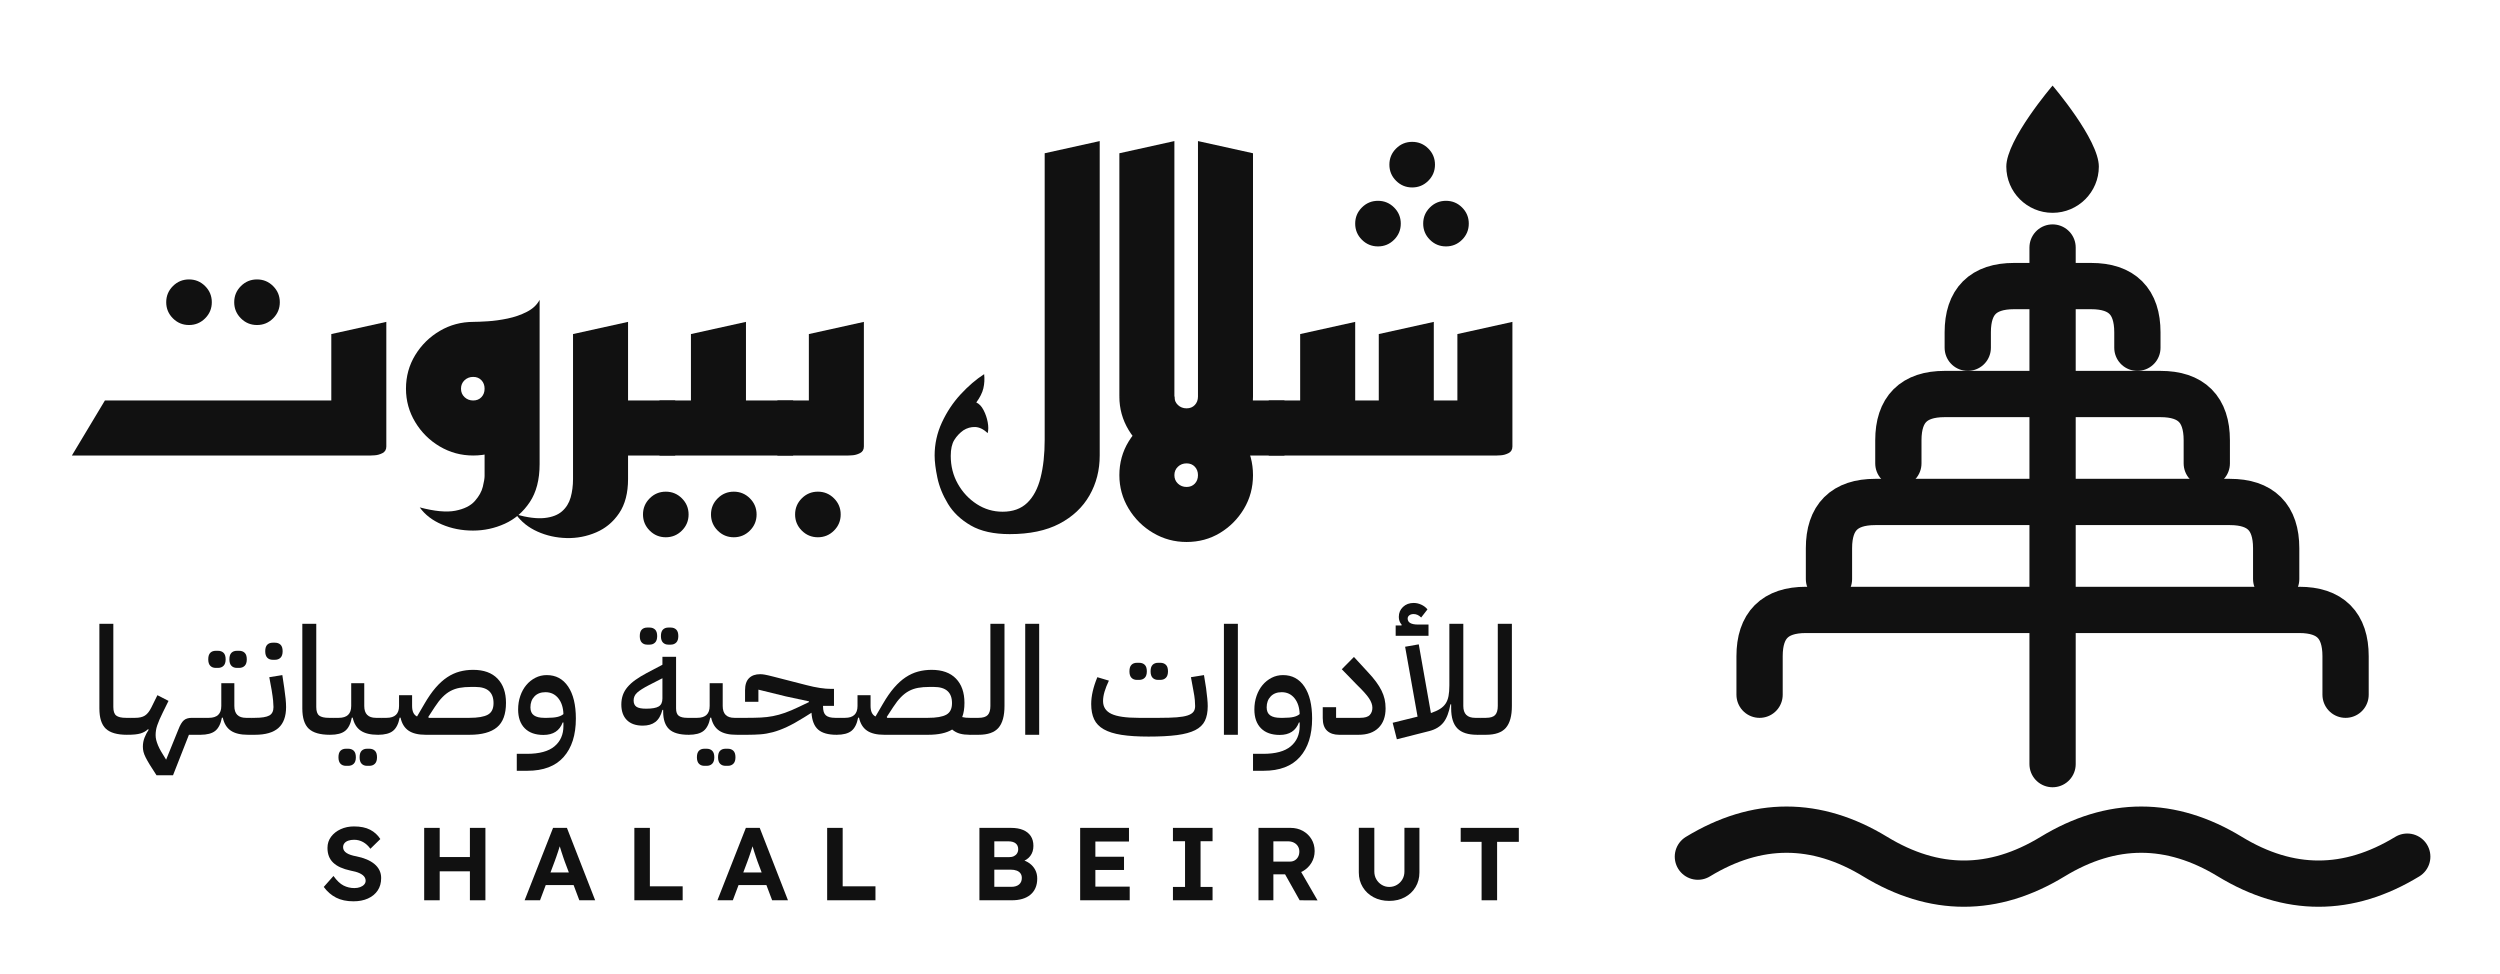
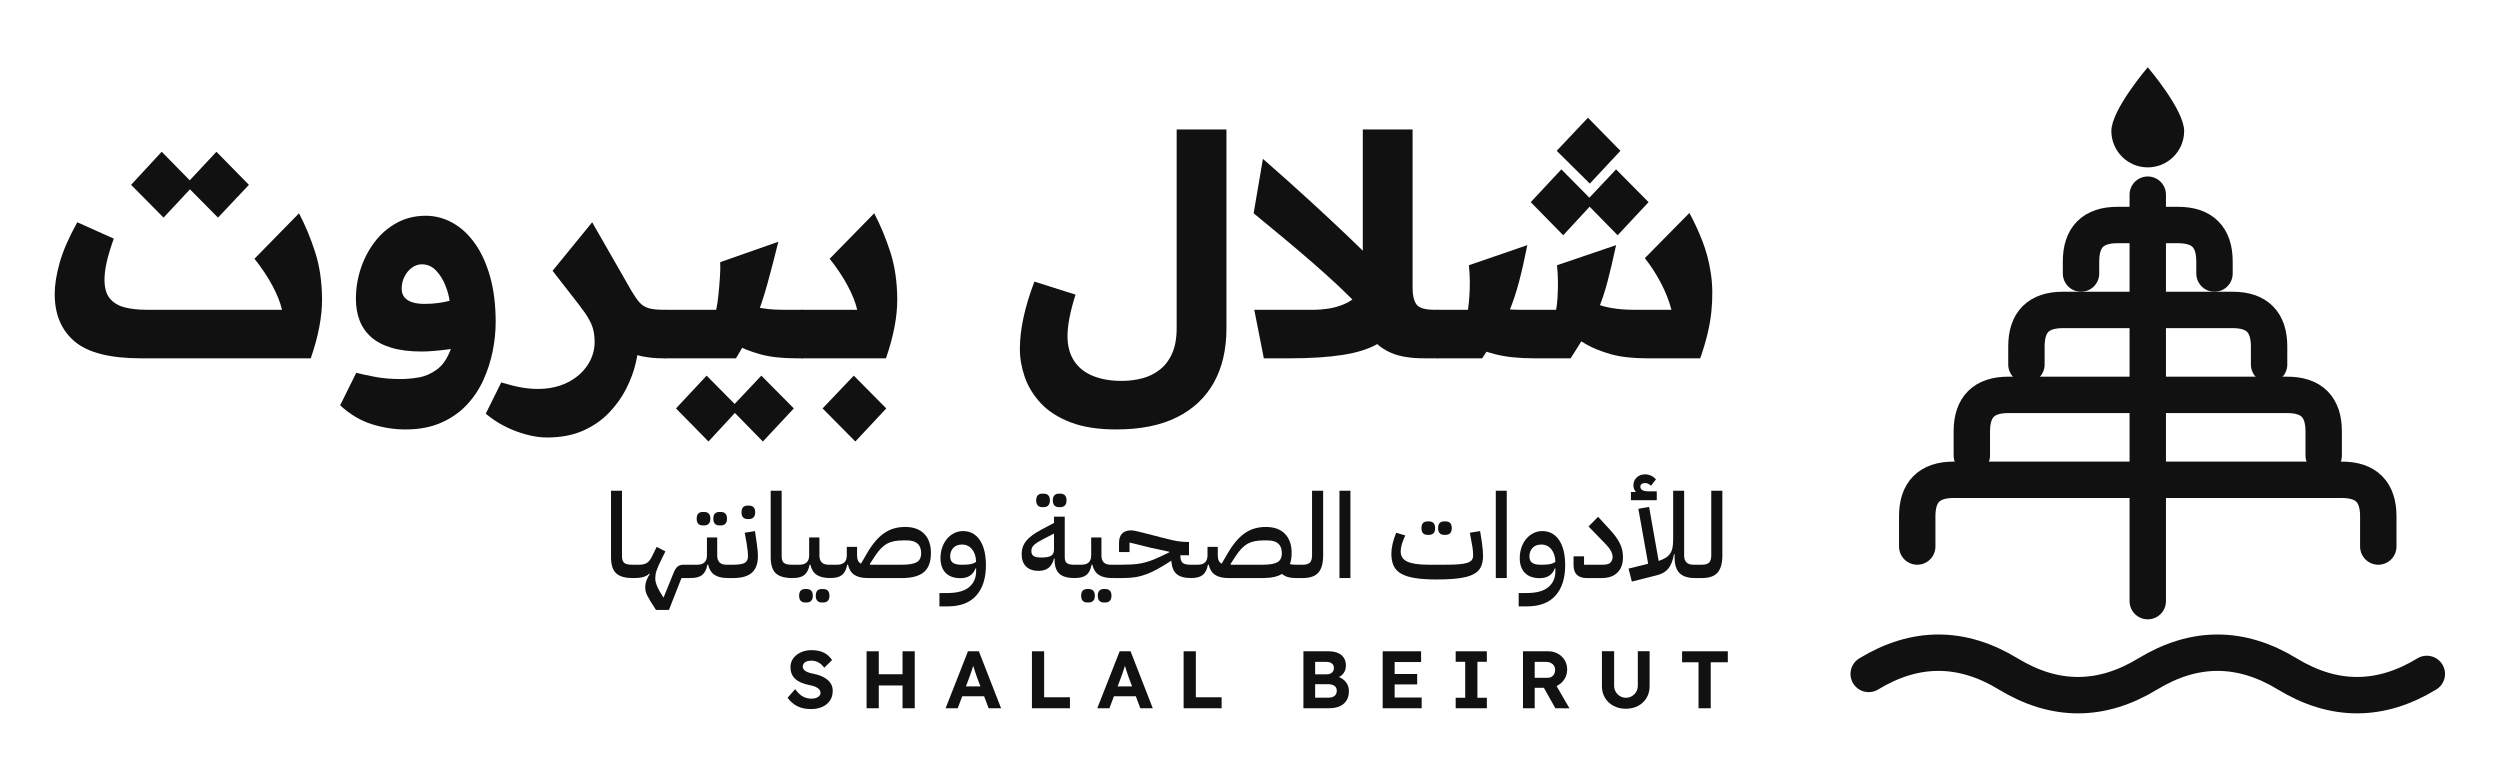
- <svg xmlns="http://www.w3.org/2000/svg" viewBox="0 0 483.4 188.0" width="483" height="188">
-   <g transform="translate(322.34 12) scale(1.490909) translate(-10 -1)">
+ <svg xmlns="http://www.w3.org/2000/svg" viewBox="0 0 614.4 188.0" width="614" height="188">
+   <g transform="translate(453.288 12) scale(1.490909) translate(-10 -1)">
    <path d="M60 4C60 4 54 11 54 14.5A6 6 0 0 0 66 14.5C66 11 60 4 60 4Z" fill="#111111" />
    <g fill="none" stroke="#111111" stroke-width="6" stroke-linecap="round" stroke-linejoin="round">
      <path d="M60 25V92" />
      <path d="M49 38V36Q49 30 55 30H65Q71 30 71 36V38" />
      <path d="M40 53V50Q40 44 46 44H74Q80 44 80 50V53" />
      <path d="M31 68V64Q31 58 37 58H83Q89 58 89 64V68" />
      <path d="M22 83V78Q22 72 28 72H92Q98 72 98 78V83" />
    </g>
    <path d="M14 104q11.5-7 23 0t23 0t23 0t23 0" fill="none" stroke="#111111" stroke-width="6" stroke-linecap="round" />
  </g>
  <g fill="#111111" transform="translate(12 88)">
-     <path transform="translate(20.14 -29.64) scale(0.076 -0.076)" d="M231,-58Q207,-58 190,-41Q173,-24 173,0Q173,24 190,41Q207,58 231,58Q255,58 272,41Q289,24 289,0Q289,-24 272,-41Q255,-58 231,-58ZM58,-58Q34,-58 17,-41Q0,-24 0,0Q0,24 17,41Q34,58 58,58Q82,58 99,41Q116,24 116,0Q116,-24 99,-41Q82,-58 58,-58Z" />
-     <path transform="translate(0.00 0.00) scale(0.076 -0.076)" d="M25,0L109,140L685,140L685,0L25,0ZM605,0L605,140L685,140L685,309L825,340L825,23Q825,11 815,6Q805,1 795,0.5Q785,0 785,0L605,0Z" />
-     <path transform="translate(64.60 0.00) scale(0.076 -0.076)" d="M60,-132Q117,-147 150.5,-140.5Q184,-134 200,-116Q216,-98 220.5,-79.5Q225,-61 225,-52L225,128L365,170L365,-22Q365,-81 340,-118.5Q315,-156 276.5,-173.5Q238,-191 195.5,-191Q153,-191 116.5,-175.5Q80,-160 60,-132ZM365,170L196,340Q209,340 233,341.5Q257,343 283.5,348.5Q310,354 332.5,365.5Q355,377 365,396L365,170ZM196,0Q150,0 111,23Q72,46 48.5,85Q25,124 25,170Q25,217 48.5,255.5Q72,294 111,317Q150,340 197,340Q243,340 281,317Q319,294 342,255.5Q365,217 365,170Q365,123 342,84.5Q319,46 281,23Q243,0 196,0ZM196,140Q209,140 217,148.5Q225,157 225,170Q225,183 217,191.5Q209,200 196,200Q183,200 174,191.5Q165,183 165,170Q165,157 174,148.5Q183,140 196,140Z" />
-     <path transform="translate(94.24 0.00) scale(0.076 -0.076)" d="M174,0L174,140L320,140L320,0L174,0ZM-85,-150Q-41,-162 -12.5,-159Q16,-156 32,-142Q48,-128 54,-106.5Q60,-85 60,-60L60,309L200,340L200,-60Q200,-113 177.5,-146.5Q155,-180 119,-195.5Q83,-211 43.5,-210Q4,-209 -30.5,-193.5Q-65,-178 -85,-150Z" />
-     <path transform="translate(112.33 11.40) scale(0.076 -0.076)" d="M231,-58Q207,-58 190,-41Q173,-24 173,0Q173,24 190,41Q207,58 231,58Q255,58 272,41Q289,24 289,0Q289,-24 272,-41Q255,-58 231,-58ZM58,-58Q34,-58 17,-41Q0,-24 0,0Q0,24 17,41Q34,58 58,58Q82,58 99,41Q116,24 116,0Q116,-24 99,-41Q82,-58 58,-58Z" />
-     <path transform="translate(117.04 0.00) scale(0.076 -0.076)" d="M100,0L100,140L320,140L320,0L100,0ZM-20,0L-20,140L60,140L60,309L200,340L200,23Q200,11 190,6Q180,1 170,0.5Q160,0 160,0L-20,0Z" />
-     <path transform="translate(141.74 11.40) scale(0.076 -0.076)" d="M58,-58Q34,-58 17,-41Q0,-24 0,0Q0,24 17,41Q34,58 58,58Q82,58 99,41Q116,24 116,0Q116,-24 99,-41Q82,-58 58,-58Z" />
-     <path transform="translate(139.84 0.00) scale(0.076 -0.076)" d="M-20,0L-20,140L60,140L60,309L200,340L200,23Q200,11 190,6Q180,1 170,0.5Q160,0 160,0L-20,0Z" />
-     <path transform="translate(166.82 0.00) scale(0.076 -0.076)" d="M305,40L305,769L445,800L445,0L305,40ZM216,-200Q155,-200 117,-178Q79,-156 59,-123Q39,-90 32,-56.5Q25,-23 25,0Q25,44 43.5,84Q62,124 91,155.5Q120,187 151,207Q153,188 149,171Q145,154 131,135Q142,130 149.5,115.5Q157,101 160,85Q163,69 160,57Q144,72 128,72.5Q112,73 98,64Q84,54 75,39.5Q66,25 66,-1Q66,-40 84,-72Q102,-104 132,-123.5Q162,-143 198,-143Q237,-143 260.5,-120.5Q284,-98 294.5,-56.5Q305,-15 305,40L305,309L445,340L445,0Q445,-56 419,-101.5Q393,-147 342.5,-173.5Q292,-200 216,-200Z" />
-     <path transform="translate(202.54 0.00) scale(0.076 -0.076)" d="M165,80L25,150L25,769L165,800L165,80Z" />
-     <path transform="translate(202.54 0.00) scale(0.076 -0.076)" d="M175,0L225,140L445,140L445,0L175,0ZM196,-20Q150,-20 111,3Q72,26 48.5,65Q25,104 25,150L165,150Q165,137 174,128.5Q183,120 196,120Q209,120 217,128.5Q225,137 225,150L365,150Q365,103 342,64.5Q319,26 281,3Q243,-20 196,-20ZM225,100L225,800L365,769L365,150L225,100ZM196,-220Q150,-220 111,-197Q72,-174 48.5,-135Q25,-96 25,-50Q25,-3 48.5,35.5Q72,74 111,97Q150,120 197,120Q243,120 281,97Q319,74 342,35.5Q365,-3 365,-50Q365,-97 342,-135.5Q319,-174 281,-197Q243,-220 196,-220ZM196,-80Q209,-80 217,-71.5Q225,-63 225,-50Q225,-37 217,-28.5Q209,-20 196,-20Q183,-20 174,-28.5Q165,-37 165,-50Q165,-63 174,-71.5Q183,-80 196,-80Z" />
-     <path transform="translate(250.04 -44.84) scale(0.076 -0.076)" d="M145,92Q121,92 104,109Q87,126 87,150Q87,174 104,191Q121,208 145,208Q169,208 186,191Q203,174 203,150Q203,126 186,109Q169,92 145,92ZM231,-58Q207,-58 190,-41Q173,-24 173,0Q173,24 190,41Q207,58 231,58Q255,58 272,41Q289,24 289,0Q289,-24 272,-41Q255,-58 231,-58ZM58,-58Q34,-58 17,-41Q0,-24 0,0Q0,24 17,41Q34,58 58,58Q82,58 99,41Q116,24 116,0Q116,-24 99,-41Q82,-58 58,-58Z" />
-     <path transform="translate(234.84 0.00) scale(0.076 -0.076)" d="M-20,0L-20,140L60,140L60,309L200,340L200,140L260,140L260,309L400,340L400,140L460,140L460,309L600,340L600,23Q600,11 590,6Q580,1 570,0.5Q560,0 560,0L-20,0Z" />
+     <path transform="translate(0.00 0.00) scale(0.076 -0.076)" d="M298,0Q148,0 83.5,54.5Q19,109 19,208Q19,252 35,309Q51,366 92,440L210,387Q194,342 187,310.5Q180,279 180,254Q180,215 197,194Q214,173 244.5,165Q275,157 315,157L678,157L697,0L298,0ZM578,0L578,157L754,157Q746,192 723,235Q700,278 665,322L809,469Q839,412 861,344Q883,276 883.5,191.5Q884,107 847,0L578,0ZM578,157L588,157L588,0L578,0Q548,0 548,78Q548,157 578,157ZM371,455L266,561L365,668L470,561L371,455ZM547,455L442,561L542,668L647,561L547,455Z" />
+     <path transform="translate(71.59 0.00) scale(0.076 -0.076)" d="M277,461Q322,461 363,438.5Q404,416 435.5,372Q467,328 485,264Q503,200 503,117Q503,72 493.5,24Q484,-24 463.5,-69.5Q443,-115 409,-151Q375,-187 326,-208.5Q277,-230 211,-230Q157,-230 102.5,-213Q48,-196 0,-152L52,-47Q81,-54 116,-60.5Q151,-67 196,-67Q222,-67 253,-62Q284,-57 312.5,-36.5Q341,-16 358,30Q329,26 305,24Q281,22 264,22Q207,22 166.5,34Q126,46 100.5,68.5Q75,91 63,122.5Q51,154 51,192Q51,242 66.5,289.5Q82,337 111.5,376Q141,415 183,438Q225,461 277,461ZM199,225Q199,209 207.5,198Q216,187 232.5,181.5Q249,176 273,176Q297,176 318,179Q339,182 354,186Q351,209 340,236.5Q329,264 310,284Q291,304 264,304Q247,304 232,293Q217,282 208,264Q199,246 199,225Z" />
+     <path transform="translate(114.30 0.00) scale(0.076 -0.076)" d="M107,-256Q62,-256 7.5,-236Q-47,-216 -91,-179L-41,-78Q-1,-90 26,-94.5Q53,-99 77,-99Q131,-99 172.5,-78.5Q214,-58 237.5,-23Q261,12 261,53Q261,87 250.5,110.5Q240,134 223.5,155.5Q207,177 188,205L403,101Q403,89 403,77Q403,65 403,53Q403,23 393.5,-17Q384,-57 363,-98.5Q342,-140 307.5,-176Q273,-212 223.5,-234Q174,-256 107,-256ZM482,0Q446,0 414.5,6.5Q383,13 355.5,27Q328,41 303.5,63Q279,85 255,116L125,283L253,440L379,220Q393,196 405,182Q417,168 434.5,162.5Q452,157 482,157L492,157L492,0L482,0Z" />
+     <path transform="translate(151.70 0.00) scale(0.076 -0.076)" d="M0,0L0,157L162,157Q166,174 169,203Q172,232 174,261.5Q176,291 175,311L363,377Q345,304 327.5,240.5Q310,177 286.5,118.5Q263,60 226,0L0,0ZM420,0Q351,0 303,13.5Q255,27 223.5,45.5Q192,64 169,80L252,179Q267,172 286,167Q305,162 328,159.5Q351,157 377,157L442,157L442,0L420,0ZM0,157L10,157L10,0L0,0Q-30,0 -30,78Q-30,157 0,157ZM137,-269L32,-162L131,-56L236,-162L137,-269ZM313,-269L208,-162L308,-56L413,-162L313,-269Z" />
+     <path transform="translate(185.29 0.00) scale(0.076 -0.076)" d="M0,0L0,157L176,157Q168,192 145,235Q122,278 87,322L231,469Q261,412 283,344Q305,276 305.5,191.5Q306,107 269,0L0,0ZM0,157L10,157L10,0L0,0Q-30,0 -30,78Q-30,157 0,157ZM170,-269L64,-162L165,-56L270,-162L170,-269Z" />
+     <path transform="translate(237.20 0.00) scale(0.076 -0.076)" d="M331,-230Q243,-230 183,-207Q123,-184 87,-145.5Q51,-107 35,-61Q19,-15 19,30Q19,77 30.5,131Q42,185 66,248L199,206Q186,165 179.5,131.5Q173,98 173,72Q173,24 194.5,-8.5Q216,-41 255.5,-57Q295,-73 348,-73Q382,-73 413.5,-65Q445,-57 470.5,-37.5Q496,-18 511,15Q526,48 526,98L526,740L687,740L687,97Q687,-5 646.5,-78Q606,-151 527,-190.5Q448,-230 331,-230Z" />
+     <path transform="translate(294.65 0.00) scale(0.076 -0.076)" d="M425,87Q403,121 370,157Q337,193 296.5,231Q256,269 210.5,308.5Q165,348 116.5,388.5Q68,429 19,469L49,645Q136,569 204,506.5Q272,444 324.5,394Q377,344 414.5,305Q452,266 477,237L425,87ZM52,0L21,157L218,157Q233,157 259,160.5Q285,164 312.5,175.5Q340,187 360.5,211Q381,235 384,277L502,340Q510,264 506.5,207Q503,150 482.5,110.5Q462,71 419.5,46.5Q377,22 307,11Q237,0 135,0L52,0ZM571,0Q504,0 464,17.5Q424,35 404,62.5Q384,90 378,122Q372,154 372,182L372,740L533,740L533,227Q533,193 545,175Q557,157 604,157L616,157L616,0L571,0Z" />
+     <path transform="translate(341.47 0.00) scale(0.076 -0.076)" d="M674,0Q605,0 557.5,13.5Q510,27 478,45.5Q446,64 423,80L512,176Q530,168 561.5,162.5Q593,157 631,157L754,157Q742,202 719.5,244.5Q697,287 668,324L812,470Q835,428 854,379.5Q873,331 881.5,274.5Q890,218 883,150Q876,82 847,0L674,0ZM0,0L0,157L96,157Q99,178 100.5,200Q102,222 102,247Q102,272 99,301L288,366Q274,296 261,247Q248,198 232.5,160Q217,122 195.5,85Q174,48 142,0L0,0ZM310,0Q235,0 183,13.5Q131,27 100.5,44.5Q70,62 58,73L117,190Q142,174 179,165.5Q216,157 260,157L381,157Q384,172 385.5,194.5Q387,217 387,244.5Q387,272 384,301L575,366Q560,296 547,247Q534,198 518,160Q502,122 480.5,85Q459,48 428,0L310,0ZM0,157L10,157L10,0L0,0Q-30,0 -30,78Q-30,157 0,157ZM490,565L383,671L484,778L589,671L490,565ZM404,398L299,505L398,611L503,505L404,398ZM580,398L475,505L575,611L680,505L580,398Z" />
  </g>
-   <g fill="#111111" transform="translate(17.216 142)">
+   <g fill="#111111" transform="translate(148.164 142)">
    <path transform="translate(0.00 0.00) scale(0.029 -0.029)" d="M253,0Q155,0 112,40.5Q69,81 69,176L69,740L162,740L162,185Q162,143 181.5,128Q201,113 246,113L279,113L279,24L254,0L253,0Z" />
    <path transform="translate(8.09 0.00) scale(0.029 -0.029)" d="M171,-270Q144,-229 126.5,-200.5Q109,-172 98.5,-151Q88,-130 84,-113.5Q80,-97 80,-79Q80,-47 91.5,-18Q103,11 119,34L114,37Q94,18 64.5,9Q35,0 -24,0L-24,89L0,113L29,113Q70,113 93.5,128Q117,143 136,181L177,264L251,226L213,149Q200,123 191,102Q182,81 176,63.5Q170,46 167.5,30Q165,14 165,-2Q165,-19 169,-35Q173,-51 181,-70.5Q189,-90 202.5,-113Q216,-136 235,-166L317,36Q334,80 353,96.5Q372,113 407,113L487,113L487,24L463,0L387,0L281,-270L171,-270Z" />
    <path transform="translate(22.21 0.00) scale(0.029 -0.029)" d="M-24,89L0,113L33,113Q116,113 116,192L116,344L203,344L203,192Q203,113 281,113L319,113L319,24L294,0Q220,0 179.5,27.5Q139,55 126,114L120,114Q108,52 75.5,26Q43,0 -24,0L-24,89ZM220,446Q197,446 183.5,460Q170,474 170,503Q170,533 183.5,546.5Q197,560 220,560L235,560Q258,560 272,546.5Q286,533 286,503Q286,474 272,460Q258,446 235,446L220,446ZM79,446Q56,446 42.5,460Q29,474 29,503Q29,533 42.5,546.5Q56,560 79,560L94,560Q117,560 131,546.5Q145,533 145,503Q145,474 131,460Q117,446 94,446L79,446Z" />
    <path transform="translate(31.46 0.00) scale(0.029 -0.029)" d="M-24,89L0,113L21,113Q89,113 117,128.5Q145,144 145,185Q145,202 142.5,228Q140,254 133,297L117,384L204,398L217,311Q229,231 229,185Q229,91 178,45.5Q127,0 21,0L-24,0L-24,89ZM140,500Q117,500 103.5,514Q90,528 90,557Q90,587 103.5,600.5Q117,614 140,614L155,614Q178,614 192,600.5Q206,587 206,557Q206,528 192,514Q178,500 155,500L140,500Z" />
    <path transform="translate(39.24 0.00) scale(0.029 -0.029)" d="M253,0Q155,0 112,40.5Q69,81 69,176L69,740L162,740L162,185Q162,143 181.5,128Q201,113 246,113L279,113L279,24L254,0L253,0Z" />
    <path transform="translate(47.33 0.00) scale(0.029 -0.029)" d="M-24,89L0,113L33,113Q116,113 116,192L116,344L203,344L203,192Q203,113 281,113L319,113L319,24L294,0Q220,0 179.5,27.5Q139,55 126,114L120,114Q108,52 75.5,26Q43,0 -24,0L-24,89ZM222,-207Q199,-207 185.5,-193Q172,-179 172,-150Q172,-120 185.5,-106.5Q199,-93 222,-93L237,-93Q260,-93 274,-106.5Q288,-120 288,-150Q288,-179 274,-193Q260,-207 237,-207L222,-207ZM81,-207Q58,-207 44.5,-193Q31,-179 31,-150Q31,-120 44.5,-106.5Q58,-93 81,-93L96,-93Q119,-93 133,-106.5Q147,-120 147,-150Q147,-179 133,-193Q119,-207 96,-207L81,-207Z" />
    <path transform="translate(56.58 0.00) scale(0.029 -0.029)" d="M203,192Q203,138 236,122L285,206Q322,270 359.5,313.5Q397,357 437,383.5Q477,410 520,421.5Q563,433 610,433Q716,433 772.5,374.5Q829,316 829,213Q829,100 769,50Q709,0 586,0L294,0Q220,0 179.5,27.5Q139,55 126,114L120,114Q108,52 75.5,26Q43,0 -24,0L-24,89L0,113L33,113Q116,113 116,192L116,264L203,264L203,192ZM586,113Q670,113 708,134Q746,155 746,211Q746,319 625,319L595,319Q553,319 520,313Q487,307 459,292Q431,277 405.5,251Q380,225 354,185L311,119L314,113L586,113Z" />
    <path transform="translate(81.78 0.00) scale(0.029 -0.029)" d="M32,-127L99,-127Q224,-127 283.5,-77Q343,-27 343,58L343,82L338,82Q307,-1 210,-1Q129,-1 85,43.5Q41,88 41,169Q41,217 55.5,259Q70,301 95.5,331.5Q121,362 156,380Q191,398 232,398Q323,398 374.5,321.5Q426,245 426,108Q426,-56 344.5,-148Q263,-240 103,-240L32,-240L32,-127ZM235,113Q277,113 302.5,119Q328,125 343,138Q341,204 308.5,244Q276,284 223,284Q177,284 150,256Q123,228 123,183Q123,146 146.5,129.5Q170,113 215,113L235,113Z" />
    <path transform="translate(102.17 0.00) scale(0.029 -0.029)" d="M475,0Q384,0 344.5,37.5Q305,75 305,154L305,166L300,166Q285,110 253,85.5Q221,61 169,61Q100,61 63,98Q26,135 26,202Q26,236 36,264.5Q46,293 67,318Q88,343 119.5,365.5Q151,388 194,411L300,467L300,520L391,520L391,176Q391,140 409,126.5Q427,113 466,113L499,113L499,24L475,0ZM191,174Q251,174 275.5,189Q300,204 300,242L300,377L210,331Q156,303 132,281.5Q108,260 108,229Q108,200 126.5,187Q145,174 191,174ZM340,601Q317,601 303.5,615Q290,629 290,658Q290,688 303.5,701.5Q317,715 340,715L355,715Q378,715 392,701.5Q406,688 406,658Q406,629 392,615Q378,601 355,601L340,601ZM199,601Q176,601 162.5,615Q149,629 149,658Q149,688 162.5,701.5Q176,715 199,715L214,715Q237,715 251,701.5Q265,688 265,658Q265,629 251,615Q237,601 214,601L199,601Z" />
    <path transform="translate(116.64 0.00) scale(0.029 -0.029)" d="M-24,89L0,113L33,113Q116,113 116,192L116,344L203,344L203,192Q203,113 281,113L319,113L319,24L294,0Q220,0 179.5,27.5Q139,55 126,114L120,114Q108,52 75.5,26Q43,0 -24,0L-24,89ZM222,-207Q199,-207 185.5,-193Q172,-179 172,-150Q172,-120 185.5,-106.5Q199,-93 222,-93L237,-93Q260,-93 274,-106.5Q288,-120 288,-150Q288,-179 274,-193Q260,-207 237,-207L222,-207ZM81,-207Q58,-207 44.5,-193Q31,-179 31,-150Q31,-120 44.5,-106.5Q58,-93 81,-93L96,-93Q119,-93 133,-106.5Q147,-120 147,-150Q147,-179 133,-193Q119,-207 96,-207L81,-207Z" />
    <path transform="translate(125.89 0.00) scale(0.029 -0.029)" d="M-24,89L0,113L49,113Q98,113 139,115Q180,117 219,124.5Q258,132 299,146.5Q340,161 390,185L459,218L459,223L305,256L122,301L122,220L33,220L33,297Q33,351 59.5,377.5Q86,404 134,404Q147,404 164.5,401Q182,398 221,388L443,331Q539,306 608,306L626,306L626,193L553,193L553,188Q553,146 572,129.5Q591,113 634,113L667,113L667,24L643,0Q560,0 520.5,34.5Q481,69 476,147L425,115Q361,75 311.5,52Q262,29 219,17.5Q176,6 135.5,3Q95,0 49,0L-24,0L-24,89Z" />
    <path transform="translate(145.23 0.00) scale(0.029 -0.029)" d="M864,0Q827,0 799,7.5Q771,15 747,35Q690,0 586,0L294,0Q220,0 179.5,27.5Q139,55 126,114L120,114Q108,52 75.5,26Q43,0 -24,0L-24,89L0,113L33,113Q116,113 116,192L116,264L203,264L203,192Q203,138 236,122L285,206Q322,270 359.5,313.5Q397,357 437,383.5Q477,410 520,421.5Q563,433 610,433Q716,433 772.5,374.5Q829,316 829,213Q829,157 814,118Q826,115 838,114Q850,113 864,113L888,113L888,24L864,0ZM586,113Q670,113 708,134Q746,155 746,211Q746,319 625,319L595,319Q553,319 520,313Q487,307 459,292Q431,277 405.5,251Q380,225 354,185L311,119L314,113L586,113Z" />
    <path transform="translate(170.98 0.00) scale(0.029 -0.029)" d="M-24,89L0,113L35,113Q79,113 96.5,132Q114,151 114,192L114,740L208,740L208,192Q208,93 168,46.5Q128,0 35,0L-24,0L-24,89Z" />
    <path transform="translate(179.02 0.00) scale(0.029 -0.029)" d="M69,740L162,740L162,0L69,0L69,740Z" />
    <path transform="translate(192.56 0.00) scale(0.029 -0.029)" d="M424,-12Q317,-12 244,-0.5Q171,11 126,36.5Q81,62 61.5,103.5Q42,145 42,205Q42,285 83,384L160,361Q141,321 131,287.5Q121,254 121,225Q121,166 176.5,139.5Q232,113 358,113L498,113Q567,113 612.5,116.5Q658,120 685,129Q712,138 723.5,153Q735,168 735,191Q735,207 733,231.5Q731,256 723,297L707,384L794,398L808,311Q813,273 816,242.5Q819,212 819,191Q819,132 800,93Q781,54 735.5,31Q690,8 614,-2Q538,-12 424,-12ZM488,366Q465,366 451.5,380Q438,394 438,423Q438,453 451.5,466.5Q465,480 488,480L503,480Q526,480 540,466.5Q554,453 554,423Q554,394 540,380Q526,366 503,366L488,366ZM347,366Q324,366 310.5,380Q297,394 297,423Q297,453 310.5,466.5Q324,480 347,480L362,480Q385,480 399,466.5Q413,453 413,423Q413,394 399,380Q385,366 362,366L347,366Z" />
    <path transform="translate(217.44 0.00) scale(0.029 -0.029)" d="M69,740L162,740L162,0L69,0L69,740Z" />
    <path transform="translate(224.14 0.00) scale(0.029 -0.029)" d="M32,-127L99,-127Q224,-127 283.5,-77Q343,-27 343,58L343,82L338,82Q307,-1 210,-1Q129,-1 85,43.5Q41,88 41,169Q41,217 55.5,259Q70,301 95.5,331.5Q121,362 156,380Q191,398 232,398Q323,398 374.5,321.5Q426,245 426,108Q426,-56 344.5,-148Q263,-240 103,-240L32,-240L32,-127ZM235,113Q277,113 302.5,119Q328,125 343,138Q341,204 308.5,244Q276,284 223,284Q177,284 150,256Q123,228 123,183Q123,146 146.5,129.5Q170,113 215,113L235,113Z" />
    <path transform="translate(237.68 0.00) scale(0.029 -0.029)" d="M139,0Q88,0 59,27Q30,54 30,111L30,184L119,184L119,113L279,113Q326,113 343.5,132Q361,151 361,180Q361,210 338,244Q315,278 259,332L157,437L238,519L330,419Q363,384 385.5,353.5Q408,323 422,294.5Q436,266 442.5,237.5Q449,209 449,176Q449,93 402,46.5Q355,0 269,0L139,0Z" />
    <path transform="translate(251.78 0.00) scale(0.029 -0.029)" d="M10,80L176,121L93,587L184,603L265,145Q301,157 325,172Q349,187 363,208Q377,229 382.5,258.5Q388,288 388,329L388,740L481,740L481,192Q481,113 560,113L597,113L597,24L573,0Q483,0 441.5,42.5Q400,85 400,176L400,203L395,203Q381,123 348.5,82Q316,41 255,25L38,-30L10,80ZM30,729L69,729L70,734Q51,755 51,786Q51,826 79,852.5Q107,879 150,879Q176,879 201,867.5Q226,856 242,836L200,782Q177,805 150,805Q132,805 121,796.5Q110,788 110,775Q110,735 180,735L249,735L249,660L30,660L30,729Z" />
    <path transform="translate(269.09 0.00) scale(0.029 -0.029)" d="M-24,89L0,113L35,113Q79,113 96.5,132Q114,151 114,192L114,740L208,740L208,192Q208,93 168,46.5Q128,0 35,0L-24,0L-24,89Z" />
  </g>
-   <g fill="#111111" transform="translate(61.98 174)">
+   <g fill="#111111" transform="translate(192.928 174)">
    <path transform="translate(0.00 0.00) scale(0.02 -0.02)" d="M318,-10Q220,-10 150.5,25.5Q81,61 31,129L125,235Q174,167 222.5,142.5Q271,118 327,118Q358,118 382.5,127Q407,136 421.5,152Q436,168 436,189Q436,205 429,218.5Q422,232 409,242.5Q396,253 378,261.5Q360,270 338,276Q316,282 290,287Q234,299 192,318Q150,337 122,364Q94,391 80.5,426.5Q67,462 67,506Q67,568 102,614.5Q137,661 195,687.5Q253,714 323,714Q418,714 479.5,682Q541,650 578,592L482,498Q451,541 411,563Q371,585 325,585Q293,585 268.5,576.5Q244,568 231,551.5Q218,535 218,513Q218,495 227,481Q236,467 252.5,456.5Q269,446 293,438Q317,430 346,425Q401,414 445,395.5Q489,377 520.5,351Q552,325 569,291Q586,257 586,215Q586,144 552,94Q518,44 458,17Q398,-10 318,-10Z" />
    <path transform="translate(18.22 0.00) scale(0.02 -0.02)" d="M533,0L533,700L683,700L683,0L533,0ZM91,0L91,700L241,700L241,0L91,0ZM152,280L152,418L609,418L609,280L152,280Z" />
    <path transform="translate(39.30 0.00) scale(0.02 -0.02)" d="M8,0L283,700L417,700L690,0L537,0L395,377Q389,394 380.5,419Q372,444 363,472Q354,500 346.5,525.5Q339,551 334,567L361,568Q355,546 347.5,521.5Q340,497 331.5,471Q323,445 314.5,421Q306,397 298,375L157,0L8,0ZM136,147L186,269L505,269L556,147L136,147Z" />
    <path transform="translate(58.86 0.00) scale(0.02 -0.02)" d="M91,0L91,700L241,700L241,135L558,135L558,0L91,0Z" />
    <path transform="translate(76.58 0.00) scale(0.02 -0.02)" d="M8,0L283,700L417,700L690,0L537,0L395,377Q389,394 380.5,419Q372,444 363,472Q354,500 346.5,525.5Q339,551 334,567L361,568Q355,546 347.5,521.5Q340,497 331.5,471Q323,445 314.5,421Q306,397 298,375L157,0L8,0ZM136,147L186,269L505,269L556,147L136,147Z" />
    <path transform="translate(96.14 0.00) scale(0.02 -0.02)" d="M91,0L91,700L241,700L241,135L558,135L558,0L91,0Z" />
    <path transform="translate(125.58 0.00) scale(0.02 -0.02)" d="M91,0L91,700L395,700Q466,700 514,679.5Q562,659 587.5,620.5Q613,582 613,526Q613,468 582.5,428Q552,388 497,372L496,393Q542,382 576.5,356.5Q611,331 630.5,294Q650,257 650,210Q650,158 632.5,118.5Q615,79 582.5,52.5Q550,26 505,13Q460,0 405,0L91,0ZM235,130L399,130Q447,130 474,152.5Q501,175 501,216Q501,242 488,260Q475,278 451,287Q427,296 394,296L235,296L235,130ZM235,417L377,417Q405,417 424.5,426.5Q444,436 455,453.5Q466,471 466,494Q466,530 441.5,550Q417,570 369,570L235,570L235,417Z" />
    <path transform="translate(145.06 0.00) scale(0.02 -0.02)" d="M91,0L91,700L563,700L563,568L238,568L238,132L570,132L570,0L91,0ZM161,293L161,421L515,421L515,293L161,293Z" />
    <path transform="translate(163.36 0.00) scale(0.02 -0.02)" d="M73,0L73,129L190,129L190,571L73,571L73,700L456,700L456,571L340,571L340,129L456,129L456,0L73,0Z" />
    <path transform="translate(179.54 0.00) scale(0.02 -0.02)" d="M91,0L91,700L401,700Q467,700 519.5,671Q572,642 603,591.5Q634,541 634,476Q634,413 603,362Q572,311 519.5,281Q467,251 401,251L235,251L235,0L91,0ZM489,0L311,317L464,342L662,-1L489,0ZM235,374L395,374Q422,374 442.5,386.5Q463,399 474.5,421Q486,443 486,471Q486,500 472,522.5Q458,545 433,557.5Q408,570 375,570L235,570L235,374Z" />
    <path transform="translate(199.06 0.00) scale(0.02 -0.02)" d="M379,-6Q294,-6 227.5,29.5Q161,65 123,127.5Q85,190 85,269L85,701L235,701L235,278Q235,236 254.5,202.5Q274,169 307,149Q340,129 379,129Q420,129 453.5,149Q487,169 506.5,202.5Q526,236 526,278L526,701L671,701L671,269Q671,190 633.5,127.5Q596,65 530,29.5Q464,-6 379,-6Z" />
    <path transform="translate(219.78 0.00) scale(0.02 -0.02)" d="M236,0L236,565L34,565L34,700L596,700L596,565L386,565L386,0L236,0Z" />
  </g>
</svg>
